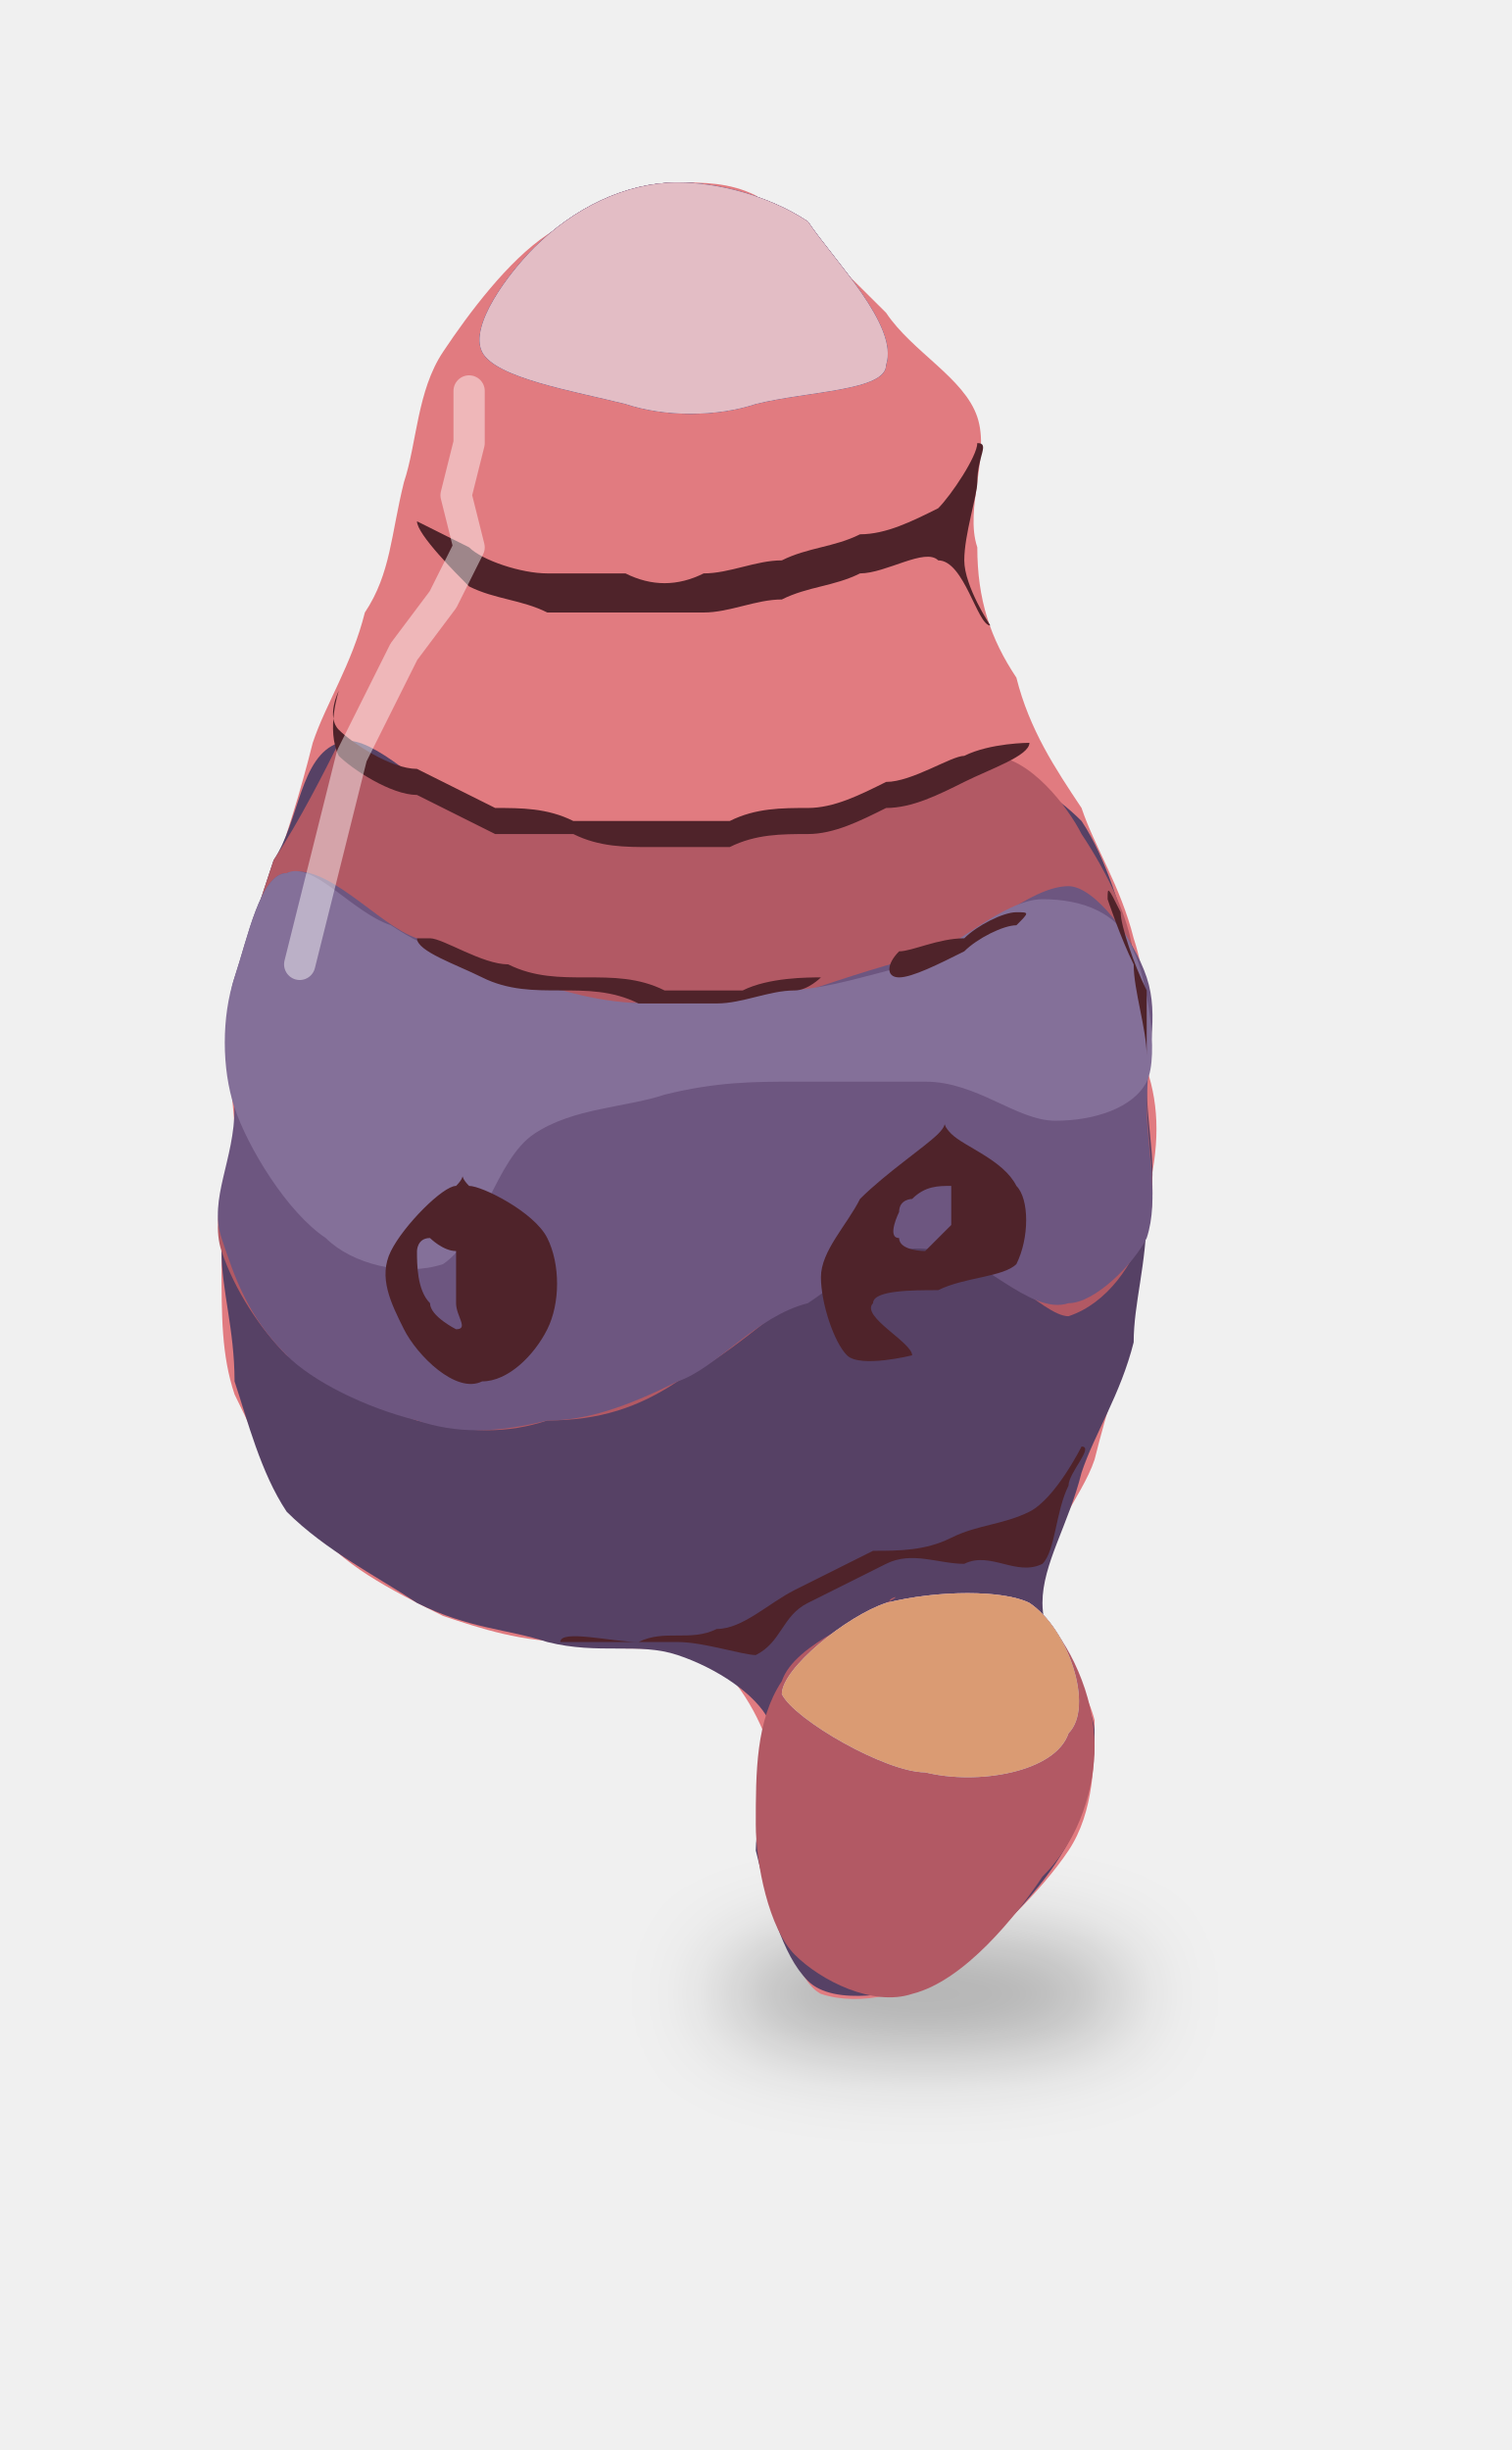
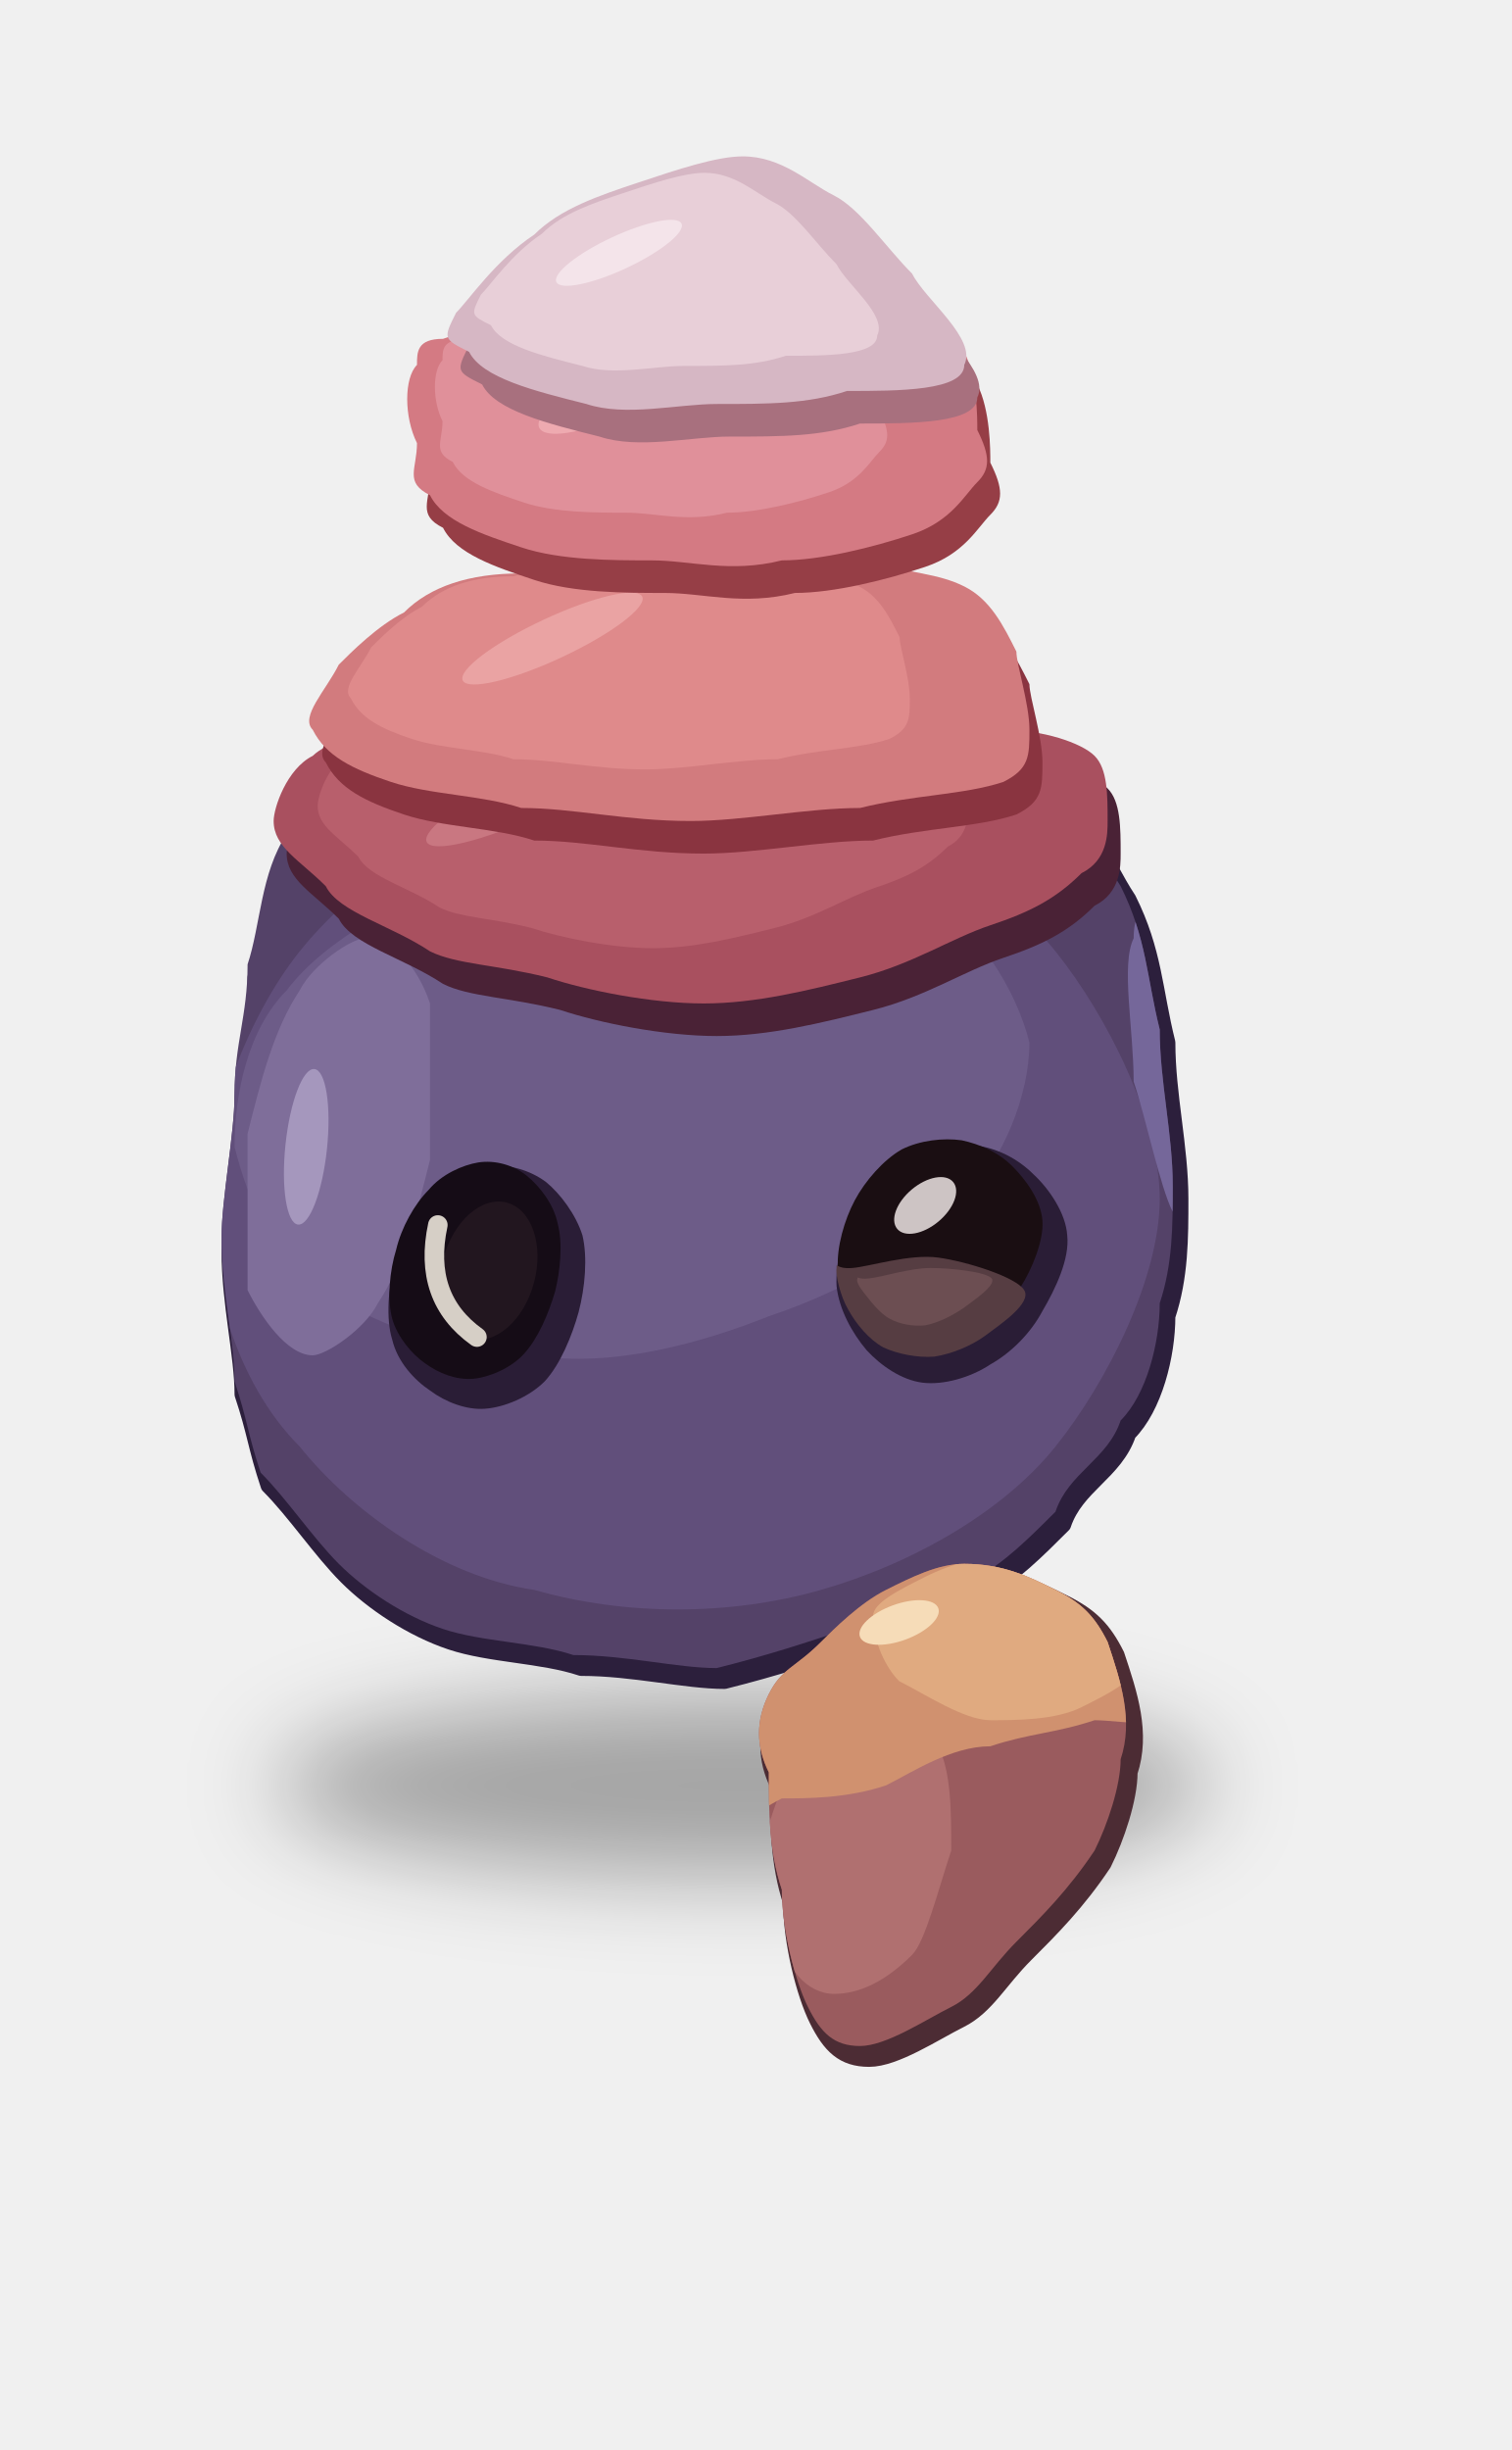
<svg xmlns="http://www.w3.org/2000/svg" viewBox="0 0 116 188" width="116" height="188">
  <defs>
    <filter id="beanie-blur" x="-30%" y="-100%" width="160%" height="300%">
      <feGaussianBlur stdDeviation="3.5" />
    </filter>
  </defs>
  <g id="shadow">
-     <ellipse cx="71" cy="153" rx="16" ry="4" fill="#000" opacity="0.32" filter="url(#beanie-blur)" />
+     <ellipse cx="57" cy="137" rx="36" ry="7" fill="#000" opacity="0.32" filter="url(#beanie-blur)" />
  </g>
-   <g id="body">
-     <path fill="#e17b80" d="M52 14c-3 1-7 2-10 4-3 2-6 6-8 9-2 3-2 7-3 10-1 4-1 7-3 10-1 4-3 7-4 10-1 4-2 7-3 10-1 4-3 7-3 10-1 4 0 7 0 10 0 4-1 7-1 10 0 4 0 7 1 10 2 4 3 7 6 10 2 3 6 5 10 7 3 1 6 2 10 2 3 1 7 0 10 1 2 1 4 4 5 7 0 3-1 7 0 10 1 3 2 8 4 9 3 1 7 0 10-2 3-2 7-6 9-9 2-3 2-7 2-10-1-4-5-7-4-10 0-4 3-7 4-10 1-4 2-7 3-10 0-4 1-7 1-10 1-4 1-7 0-10 0-4 0-7-1-10-1-4-3-7-4-10-2-3-4-6-5-10-2-3-3-6-3-10-1-3 1-7 0-10-1-3-5-5-7-8-3-3-7-7-10-9-2-1-4-1-6-1z" />
-     <path fill="#564165" d="M26 57c-3 1-3 6-5 9-1 3-2 6-3 10-1 3 0 6 0 10 0 3-1 6-1 10 0 3 1 6 1 10 1 3 2 7 4 10 3 3 7 5 10 7 4 2 7 2 10 3 4 1 7 0 10 1 3 1 6 3 7 5 1 3-1 7-1 10 1 4 2 8 4 10 2 2 7 1 10 0 3-2 7-6 9-9 2-3 3-6 3-10 0-3-4-6-4-10 0-3 2-6 3-10 1-3 3-6 4-10 0-3 1-6 1-10 1-3 0-6 0-10 0-3 0-6-1-10-1-3-2-7-4-10-2-2-5-4-8-4-3-1-6 2-10 3-3 1-6 2-10 2-3 0-6 0-10 0-3-1-7-1-10-2-3-2-7-6-9-5zM52 14c-4 0-8 2-11 5-2 2-5 6-4 8 1 2 7 3 11 4 3 1 7 1 10 0 4-1 10-1 10-3 1-3-4-8-6-11-3-2-7-3-10-3z" />
-     <path fill="#b25964" d="M68 123c-1 1-7 3-8 6-2 3-2 7-2 11 0 3 1 8 3 10 2 2 6 4 9 3 4-1 8-6 10-9 3-3 4-7 4-10 0-4-2-8-4-10-3-2-9-1-11-1-2 0 1-1-1 0zM26 57c-1 2-3 6-5 9-1 3-2 6-3 10-1 3 0 6 0 10 0 3-2 7-1 10 1 3 3 6 5 8 3 2 7 4 10 5 4 1 7 1 10 0 4 0 7-1 10-3 4-2 7-5 10-7 4-2 7-4 10-3 4 0 8 5 10 5 3-1 5-4 6-7 1-2 0-6 0-10 0-3 0-6-1-10 0-3-2-7-4-10-1-2-4-6-7-6-3 0-6 3-10 4-3 1-6 2-10 2-3 0-6 0-10 0-3-1-6-1-10-2-3-1-8-4-10-5-1-1 1-1 0 0zM52 14c-4 0-8 2-11 5-2 2-5 6-4 8 1 2 7 3 11 4 3 1 7 1 10 0 4-1 10-1 10-3 1-3-4-8-6-11-3-2-7-3-10-3z" />
-     <path fill="#6d5680" d="M68 123c-3 1-8 5-8 7 1 2 8 6 11 6 4 1 10 0 11-3 2-2 0-8-3-10-2-1-7-1-11 0zM22 67c-2 0-3 5-4 8-1 3 0 7 0 10 0 4-2 7-1 10 1 3 2 6 5 9 2 2 6 4 10 5 3 1 6 1 10 0 3 0 6-1 10-3 3-1 6-5 10-6 3-2 6-5 10-4 3 0 7 5 10 4 2 0 5-3 6-5 1-3 0-7 0-10 0-4 1-7 0-10-1-3-4-7-6-7-3 0-7 4-10 5-4 1-7 2-10 3-4 0-7 1-10 1-4 0-7 0-10-1-4-1-7-2-10-4-3-1-7-6-10-5zM52 14c-4 0-8 2-11 5-2 2-5 6-4 8 1 2 7 3 11 4 3 1 7 1 10 0 4-1 10-1 10-3 1-3-4-8-6-11-3-2-7-3-10-3z" />
-     <path fill="#847099" d="M68 123c-3 1-8 5-8 7 1 2 8 6 11 6 4 1 10 0 11-3 2-2 0-8-3-10-2-1-7-1-11 0zM22 67c-2 0-3 5-4 8-1 3-1 7 0 10 1 3 4 8 7 10 2 2 6 3 9 2 3-2 4-8 7-10 3-2 7-2 10-3 4-1 7-1 10-1 4 0 7 0 10 0 4 0 7 3 10 3 3 0 6-1 7-3 1-2 0-8-1-10-1-3-4-4-7-4-3 0-7 4-10 5-4 1-7 2-10 2-4 1-7 1-10 1-4 0-7-1-10-2-4-1-7-2-10-4-3-1-6-5-8-4zM52 14c-4 0-8 2-11 5-2 2-5 6-4 8 1 2 7 3 11 4 3 1 7 1 10 0 4-1 10-1 10-3 1-3-4-8-6-11-3-2-7-3-10-3z" />
-     <path fill="#e3bdc5" d="M68 123c-3 1-8 5-8 7 1 2 8 6 11 6 4 1 10 0 11-3 2-2 0-8-3-10-2-1-7-1-11 0zM52 14c-4 0-8 2-11 5-2 2-5 6-4 8 1 2 7 3 11 4 3 1 7 1 10 0 4-1 10-1 10-3 1-3-4-8-6-11-3-2-7-3-10-3z" />
-     <path fill="#da9b73" d="M68 123c-3 1-8 5-8 7 1 2 8 6 11 6 4 1 10 0 11-3 2-2 0-8-3-10-2-1-7-1-11 0z" />
+   <g id="bn-body">
+     <defs>
+       <path id="bn-body-s" d="M32 56c-5 2-8 5-10 8-2 3-2 7-3 10 0 4-1 6-1 10 0 3-1 8-1 11 0 4 1 8 1 11 1 3 1 4 2 7 2 2 4 5 6 7 2 2 5 4 8 5 3 1 7 1 10 2 4 0 8 1 11 1 4-1 7-2 10-3 3-1 7-2 10-4 2-1 4-3 6-5 1-3 4-4 5-7 2-2 3-6 3-9 1-3 1-6 1-9 0-4-1-8-1-12-1-4-1-7-3-11-2-3-3-7-9-10-5-2-15-4-23-5-7 0-16 2-22 3z" />
+       <clipPath id="bn-body-c">
+         <use href="#bn-body-s" />
+       </clipPath>
+     </defs>
+     <use href="#bn-body-s" fill="#2c1f3c" stroke="#2c1f3c" stroke-width="1.2" stroke-linejoin="round" transform="translate(0.6 1)" />
+     <use href="#bn-body-s" fill="#544268" />
+     <g clip-path="url(#bn-body-c)">
+       <path d="M89 92c0 6-4 14-8 19-4 5-11 9-18 11-7 2-15 2-22 0-7-1-14-6-18-11-5-5-7-13-7-19 0-6 3-14 7-19 4-5 11-10 18-11 7-2 15-2 22 0 7 2 14 6 18 11 4 5 8 13 8 19z" fill="#614f7b" />
+       <path d="M79 80c0 4-2 9-5 12-4 4-9 7-15 9-5 2-12 4-18 3-5 0-12-2-16-5-4-2-6-7-7-11 0-4 1-9 4-12 3-4 9-7 14-9 6-2 13-3 18-3 6 0 13 2 17 5 4 2 7 7 8 11z" fill="#6d5c88" />
+       <path d="M33 89c-1 4-2 8-4 11-1 2-4 4-5 4-2 0-4-3-5-5 0-3 0-8 0-12 1-4 2-8 4-11 1-2 4-4 5-4 2 0 4 2 5 5 0 3 0 8 0 12z" fill="#7f6e9a" />
+       <path d="M97 81c0 4 0 9 0 11 0 3-2 5-3 5-1 0-3-1-4-4-1-2-2-7-3-10 0-4-1-9 0-11 0-3 2-4 3-5 1 0 3 1 4 4 1 2 2 7 3 10z" fill="#75679a" />
+       <ellipse cx="23.5" cy="88" rx="1.6" ry="6" fill="#a597bd" transform="rotate(6 23.5 88)" />
+     </g>
  </g>
-   <path id="lines" fill="#4f232a" d="M83 111c0 0-2 4-4 5-2 1-4 1-6 2-2 1-4 1-6 1-2 1-4 2-6 3-2 1-4 3-6 3-2 1-4 0-6 1-2 0-6-1-6 0-1 0 2 0 3 0 2 0 4 0 6 0 2 0 5 1 6 1 2-1 2-3 4-4 2-1 4-2 6-3 2-1 4 0 6 0 2-1 4 1 6 0 1-1 1-4 2-6 0-1 2-3 1-3zM35 91c-1 0-4 3-5 5-1 2 0 4 1 6 1 2 4 5 6 4 2 0 4-2 5-4 1-2 1-5 0-7-1-2-5-4-6-4-1-1 0-1-1 0zM33 95c0 0 1 1 2 1 0 1 0 3 0 4 0 1 1 2 0 2 0 0-2-1-2-2-1-1-1-3-1-4 0 0 0-1 1-1zM72 87c-1 1-4 3-6 5-1 2-3 4-3 6 0 2 1 5 2 6 1 1 5 0 5 0 0-1-4-3-3-4 0-1 3-1 5-1 2-1 5-1 6-2 1-2 1-5 0-6-1-2-4-3-5-4-1-1 0-1-1 0zM70 92c1-1 2-1 3-1 0 1 0 2 0 3 0 0-1 1-2 2 0 0-2 0-2-1-1 0 0-2 0-2 0-1 1-1 1-1zM32 72c0 1 3 2 5 3 2 1 4 1 6 1 2 0 4 0 6 1 2 0 4 0 6 0 2 0 4-1 6-1 1 0 2-1 2-1-1 0-4 0-6 1-2 0-4 0-6 0-2-1-4-1-6-1-2 0-4 0-6-1-2 0-5-2-6-2-1 0-2 0-1 0zM78 70c-1 0-3 1-4 2-2 0-4 1-5 1-1 1-1 2 0 2 1 0 3-1 5-2 1-1 3-2 4-2 1-1 1-1 0-1zM85 69c0 0 1 3 2 5 0 2 1 5 1 7 0 1 0 3 0 2 0-1 0-5 0-7-1-2-2-5-2-6-1-2-1-2-1-1zM26 53c0 0-1 3 0 5 1 1 4 3 6 3 2 1 4 2 6 3 2 0 4 0 6 0 2 1 4 1 6 1 2 0 4 0 6 0 2-1 4-1 6-1 2 0 4-1 6-2 2 0 4-1 6-2 2-1 5-2 5-3 0 0-3 0-5 1-1 0-4 2-6 2-2 1-4 2-6 2-2 0-4 0-6 1-2 0-4 0-6 0-2 0-4 0-6 0-2-1-4-1-6-1-2-1-4-2-6-3-2 0-5-2-6-3-1-1 0-3 0-3zM75 34c0 1-2 4-3 5-2 1-4 2-6 2-2 1-4 1-6 2-2 0-4 1-6 1-2 1-4 1-6 0-2 0-4 0-6 0-2 0-5-1-6-2-2-1-4-2-4-2 0 1 3 4 4 5 2 1 4 1 6 2 2 0 4 0 6 0 2 0 4 0 6 0 2 0 4-1 6-1 2-1 4-1 6-2 2 0 5-2 6-1 2 0 3 5 4 5 0 0-2-3-2-5 0-2 1-5 1-6 0-2 1-3 0-3z" />
-   <path id="gloss" d="M36 30 36 34 35 38 36 42 34 46 31 50 29 54 27 58 26 62 25 66 24 70 23 74" fill="none" stroke="#fff" stroke-width="2.4" stroke-linecap="round" stroke-linejoin="round" opacity="0.45" />
+   <g id="bn-brim">
+     <g id="bn-brim-0">
+       <defs>
+         <path id="bn-brim-0-s" d="M24 58c1-1 4-2 7-3 3-1 8-1 11-2 4 0 8-1 12-1 4 0 8 0 12 1 4 0 8 2 11 3 3 0 6 1 7 2 1 1 1 3 1 5 0 1 0 3-2 4-2 2-4 3-7 4-3 1-6 3-10 4-4 1-8 2-12 2-4 0-9-1-12-2-4-1-7-1-9-2-3-2-7-3-8-5-2-2-4-3-4-5 0-1 1-4 3-5z" />
+         <clipPath id="bn-brim-0-c">
+           <use href="#bn-brim-0-s" />
+         </clipPath>
+       </defs>
+       <use href="#bn-brim-0-s" fill="#4a2236" transform="translate(1.0 2.5)" />
+       <use href="#bn-brim-0-s" fill="#a9505f" />
+       <g clip-path="url(#bn-brim-0-c)">
+         <use href="#bn-brim-0-s" fill="#b85f6c" transform="matrix(.78 0 0 .78 8.0 12.7)" />
+         <ellipse cx="40.9" cy="60.8" rx="9.0" ry="1.8" fill="#c97781" transform="rotate(-25 40.9 60.8)" />
+       </g>
+     </g>
+   </g>
+   <g id="bn-band2">
+     <g id="bn-band2-0">
+       <defs>
+         <path id="bn-band2-0-s" d="M31 47c2-2 5-3 9-3 4-1 9-3 13-3 5 0 10 2 13 2 4 1 6 1 8 2 2 1 3 3 4 5 0 1 1 4 1 6 0 2 0 3-2 4-3 1-7 1-11 2-4 0-9 1-13 1-5 0-9-1-13-1-3-1-7-1-10-2-3-1-5-2-6-4-1-1 1-3 2-5 1-1 3-3 5-4z" />
+         <clipPath id="bn-band2-0-c">
+           <use href="#bn-band2-0-s" />
+         </clipPath>
+       </defs>
+       <use href="#bn-band2-0-s" fill="#8a3440" transform="translate(1.0 2.5)" />
+       <use href="#bn-band2-0-s" fill="#d27b7e" />
+       <g clip-path="url(#bn-band2-0-c)">
+         <use href="#bn-band2-0-s" fill="#df8a8b" transform="matrix(.78 0 0 .78 8.2 9.9)" />
+         <ellipse cx="42.4" cy="49.0" rx="7.6" ry="1.6" fill="#eaa3a3" transform="rotate(-25 42.4 49.0)" />
+       </g>
+     </g>
+   </g>
+   <g id="bn-band1">
+     <g id="bn-band1-0">
+       <defs>
+         <path id="bn-band1-0-s" d="M34 26c3-1 8-3 11-4 4 0 6-2 10-2 3 1 8 2 11 4 4 1 6 1 8 3 1 2 1 5 1 6 1 2 1 3 0 4-1 1-2 3-5 4-3 1-7 2-10 2-4 1-7 0-10 0-3 0-7 0-10-1-3-1-6-2-7-4-2-1-1-2-1-4-1-2-1-5 0-6 0-1 0-2 2-2z" />
+         <clipPath id="bn-band1-0-c">
+           <use href="#bn-band1-0-s" />
+         </clipPath>
+       </defs>
+       <use href="#bn-band1-0-s" fill="#963e46" transform="translate(1.0 2.5)" />
+       <use href="#bn-band1-0-s" fill="#d47a83" />
+       <g clip-path="url(#bn-band1-0-c)">
+         <use href="#bn-band1-0-s" fill="#e0909a" transform="matrix(.78 0 0 .78 9.0 5.8)" />
+         <ellipse cx="47.0" cy="30.2" rx="6.2" ry="1.8" fill="#eeaab0" transform="rotate(-25 47.0 30.2)" />
+       </g>
+     </g>
+   </g>
+   <g id="bn-crown">
+     <g id="bn-crown-0">
+       <defs>
+         <path id="bn-crown-0-s" d="M57 12c3 0 5 2 7 3 2 1 4 4 6 6 1 2 5 5 4 7 0 2-5 2-9 2-3 1-6 1-10 1-3 0-7 1-10 0-4-1-8-2-9-4-2-1-2-1-1-3 1-1 3-4 6-6 2-2 5-3 8-4 3-1 6-2 8-2z" />
+         <clipPath id="bn-crown-0-c">
+           <use href="#bn-crown-0-s" />
+         </clipPath>
+       </defs>
+       <use href="#bn-crown-0-s" fill="#a8707e" transform="translate(1.0 2.5)" />
+       <use href="#bn-crown-0-s" fill="#d6b7c4" />
+       <g clip-path="url(#bn-crown-0-c)">
+         <use href="#bn-crown-0-s" fill="#e8cfd8" transform="matrix(.78 0 0 .78 9.6 3.9)" />
+         <ellipse cx="47.5" cy="19.4" rx="5.3" ry="1.3" fill="#f4e4ea" transform="rotate(-25 47.5 19.4)" />
+       </g>
+     </g>
+   </g>
+   <g id="bn-shell">
+     <defs>
+       <path id="bn-shell-s" d="M63 126c1-1 3-3 5-4 2-1 4-2 6-2 3 0 5 1 7 2 2 1 3 2 4 4 1 3 2 6 1 9 0 2-1 5-2 7-2 3-4 5-6 7-2 2-3 4-5 5-2 1-5 3-7 3-2 0-3-1-4-3-1-2-2-6-2-9-1-3-1-6-1-9-1-2-1-4 0-6 1-2 2-2 4-4z" />
+       <clipPath id="bn-shell-c">
+         <use href="#bn-shell-s" />
+       </clipPath>
+     </defs>
+     <use href="#bn-shell-s" fill="#4c2c34" stroke="#4c2c34" stroke-width="1.2" stroke-linejoin="round" transform="translate(0.7 1)" />
+     <use href="#bn-shell-s" fill="#9a5b5e" />
+     <g clip-path="url(#bn-shell-c)">
+       <path d="M73 142c-1 3-2 7-3 8-2 2-4 3-6 3-2 0-4-2-4-5-1-2-1-5-1-8 1-3 2-6 4-8 1-2 4-4 5-3 2 0 3 2 4 5 1 2 1 5 1 8z" fill="#b07070" />
+       <path d="M56 116c6-4 30-3 36 0 6 2 2 12 0 15-1 2-6 1-8 1-3 1-5 1-8 2-3 0-6 2-8 3-3 1-6 1-8 1-2 1-4 3-5-1-1-3-6-18 1-21z" fill="#d0916f" />
+       <path d="M87 128c0 1-2 2-4 3-2 1-5 1-7 1-2 0-5-2-7-3-1-1-2-3-2-5 0-1 2-2 4-3 2-1 5-2 7-1 2 0 5 2 7 3 1 1 2 3 2 5z" fill="#e0aa80" />
+       <ellipse cx="69" cy="124.5" rx="3.2" ry="1.4" fill="#f6dcb8" transform="rotate(-20 69 124.5)" />
+     </g>
+   </g>
+   <g id="bn-eyes">
+     <g id="eye-0">
+       <path fill="#2a1d36" d="M44.4 100.7c-0.5 1.8-1.4 4-2.6 5.3-1.2 1.2-3.1 2-4.6 2.1-1.4 0.1-3-0.5-4.2-1.4-1.2-0.8-2.5-2.2-2.9-3.9-0.5-1.6-0.3-4.1 0.2-5.9 0.5-1.8 1.6-3.9 2.8-5.1 1.2-1.3 3-2.1 4.5-2.3 1.4-0.2 3.1 0.3 4.3 1.2 1.1 0.9 2.3 2.5 2.8 4.1 0.4 1.7 0.2 4-0.3 5.9z" />
+       <path fill="#150c16" d="M42.6 99.1c-0.5 1.7-1.3 3.6-2.4 4.8-1 1.1-2.7 1.8-3.9 1.9-1.3 0.1-2.6-0.4-3.7-1.2-1-0.7-2.1-2-2.5-3.4-0.4-1.5-0.2-3.7 0.3-5.3 0.4-1.7 1.4-3.5 2.5-4.6 1-1.2 2.6-1.9 3.8-2.1 1.3-0.2 2.7 0.2 3.7 1 1 0.8 2.1 2.2 2.4 3.7 0.4 1.5 0.2 3.6-0.2 5.2z" />
+       <g>
+         <ellipse cx="37.5" cy="97.5" rx="3.6" ry="5.4" fill="#22161f" transform="rotate(15 37.5 97.5)" />
+         <path d="M33.6 94Q32.4 99.6 36.6 102.6" fill="none" stroke="#d6cfc6" stroke-width="1.5" stroke-linecap="round" />
+       </g>
+     </g>
+     <g id="eye-1">
+       <path fill="#2a1d36" d="M80 100.6c-0.9 1.7-2.4 3.2-4 4.1-1.5 1-3.6 1.6-5.2 1.4-1.6-0.2-3.2-1.3-4.3-2.5-1.1-1.3-2.1-3.1-2.3-4.9-0.1-1.8 0.5-4.1 1.4-5.8 0.9-1.7 2.5-3.5 4.1-4.3 1.5-0.8 3.6-0.9 5.2-0.7 1.6 0.2 3.2 1 4.4 2.2 1.2 1.1 2.5 3 2.6 4.7 0.2 1.8-0.9 4.1-1.9 5.8z" />
+       <path fill="#1a0e12" d="M78.3 98.8c-0.9 1.5-2.2 2.9-3.6 3.8-1.3 0.8-3.2 1.4-4.6 1.2-1.4-0.2-2.9-1.1-3.8-2.2-1-1.1-1.8-2.8-2-4.3-0.1-1.6 0.5-3.7 1.3-5.2 0.8-1.5 2.2-3.1 3.6-3.9 1.4-0.7 3.2-0.9 4.6-0.7 1.4 0.3 2.8 0.9 3.9 2 1 1 2.2 2.6 2.3 4.2 0.1 1.5-0.8 3.7-1.7 5.1z" />
+       <g>
+         <ellipse cx="71" cy="92.5" rx="2.8" ry="1.6" fill="#cdc4c4" transform="rotate(-40 71 92.5)" />
+       </g>
+     </g>
+   </g>
+   <path id="bn-lid" fill="#563d42" d="M78.6 99c0.6 1-1.8 2.6-3 3.5-1.1 0.8-2.6 1.4-3.9 1.6-1.3 0.1-2.8-0.2-3.9-0.7-1.1-0.6-2.1-1.8-2.7-2.9-0.6-1-1-2.7-0.9-3.2 0-0.5-0.1 0.1 1.2 0 1.3-0.1 4.4-1.1 6.6-0.8 2.2 0.3 6 1.5 6.6 2.5z" />
+   <path id="bn-lid-lit" fill="#6c4e52" d="M76.1 98.1c0.4 0.5-1.4 1.7-2.2 2.3-0.9 0.6-1.9 1.1-2.9 1.3-0.9 0.1-2-0.1-2.7-0.5-0.8-0.4-1.6-1.5-2-2-0.4-0.5-0.6-0.9-0.5-1.1 0-0.2 0 0.1 0.9 0 1-0.1 3.1-0.8 4.7-0.8 1.6 0 4.3 0.3 4.7 0.8z" />
</svg>
